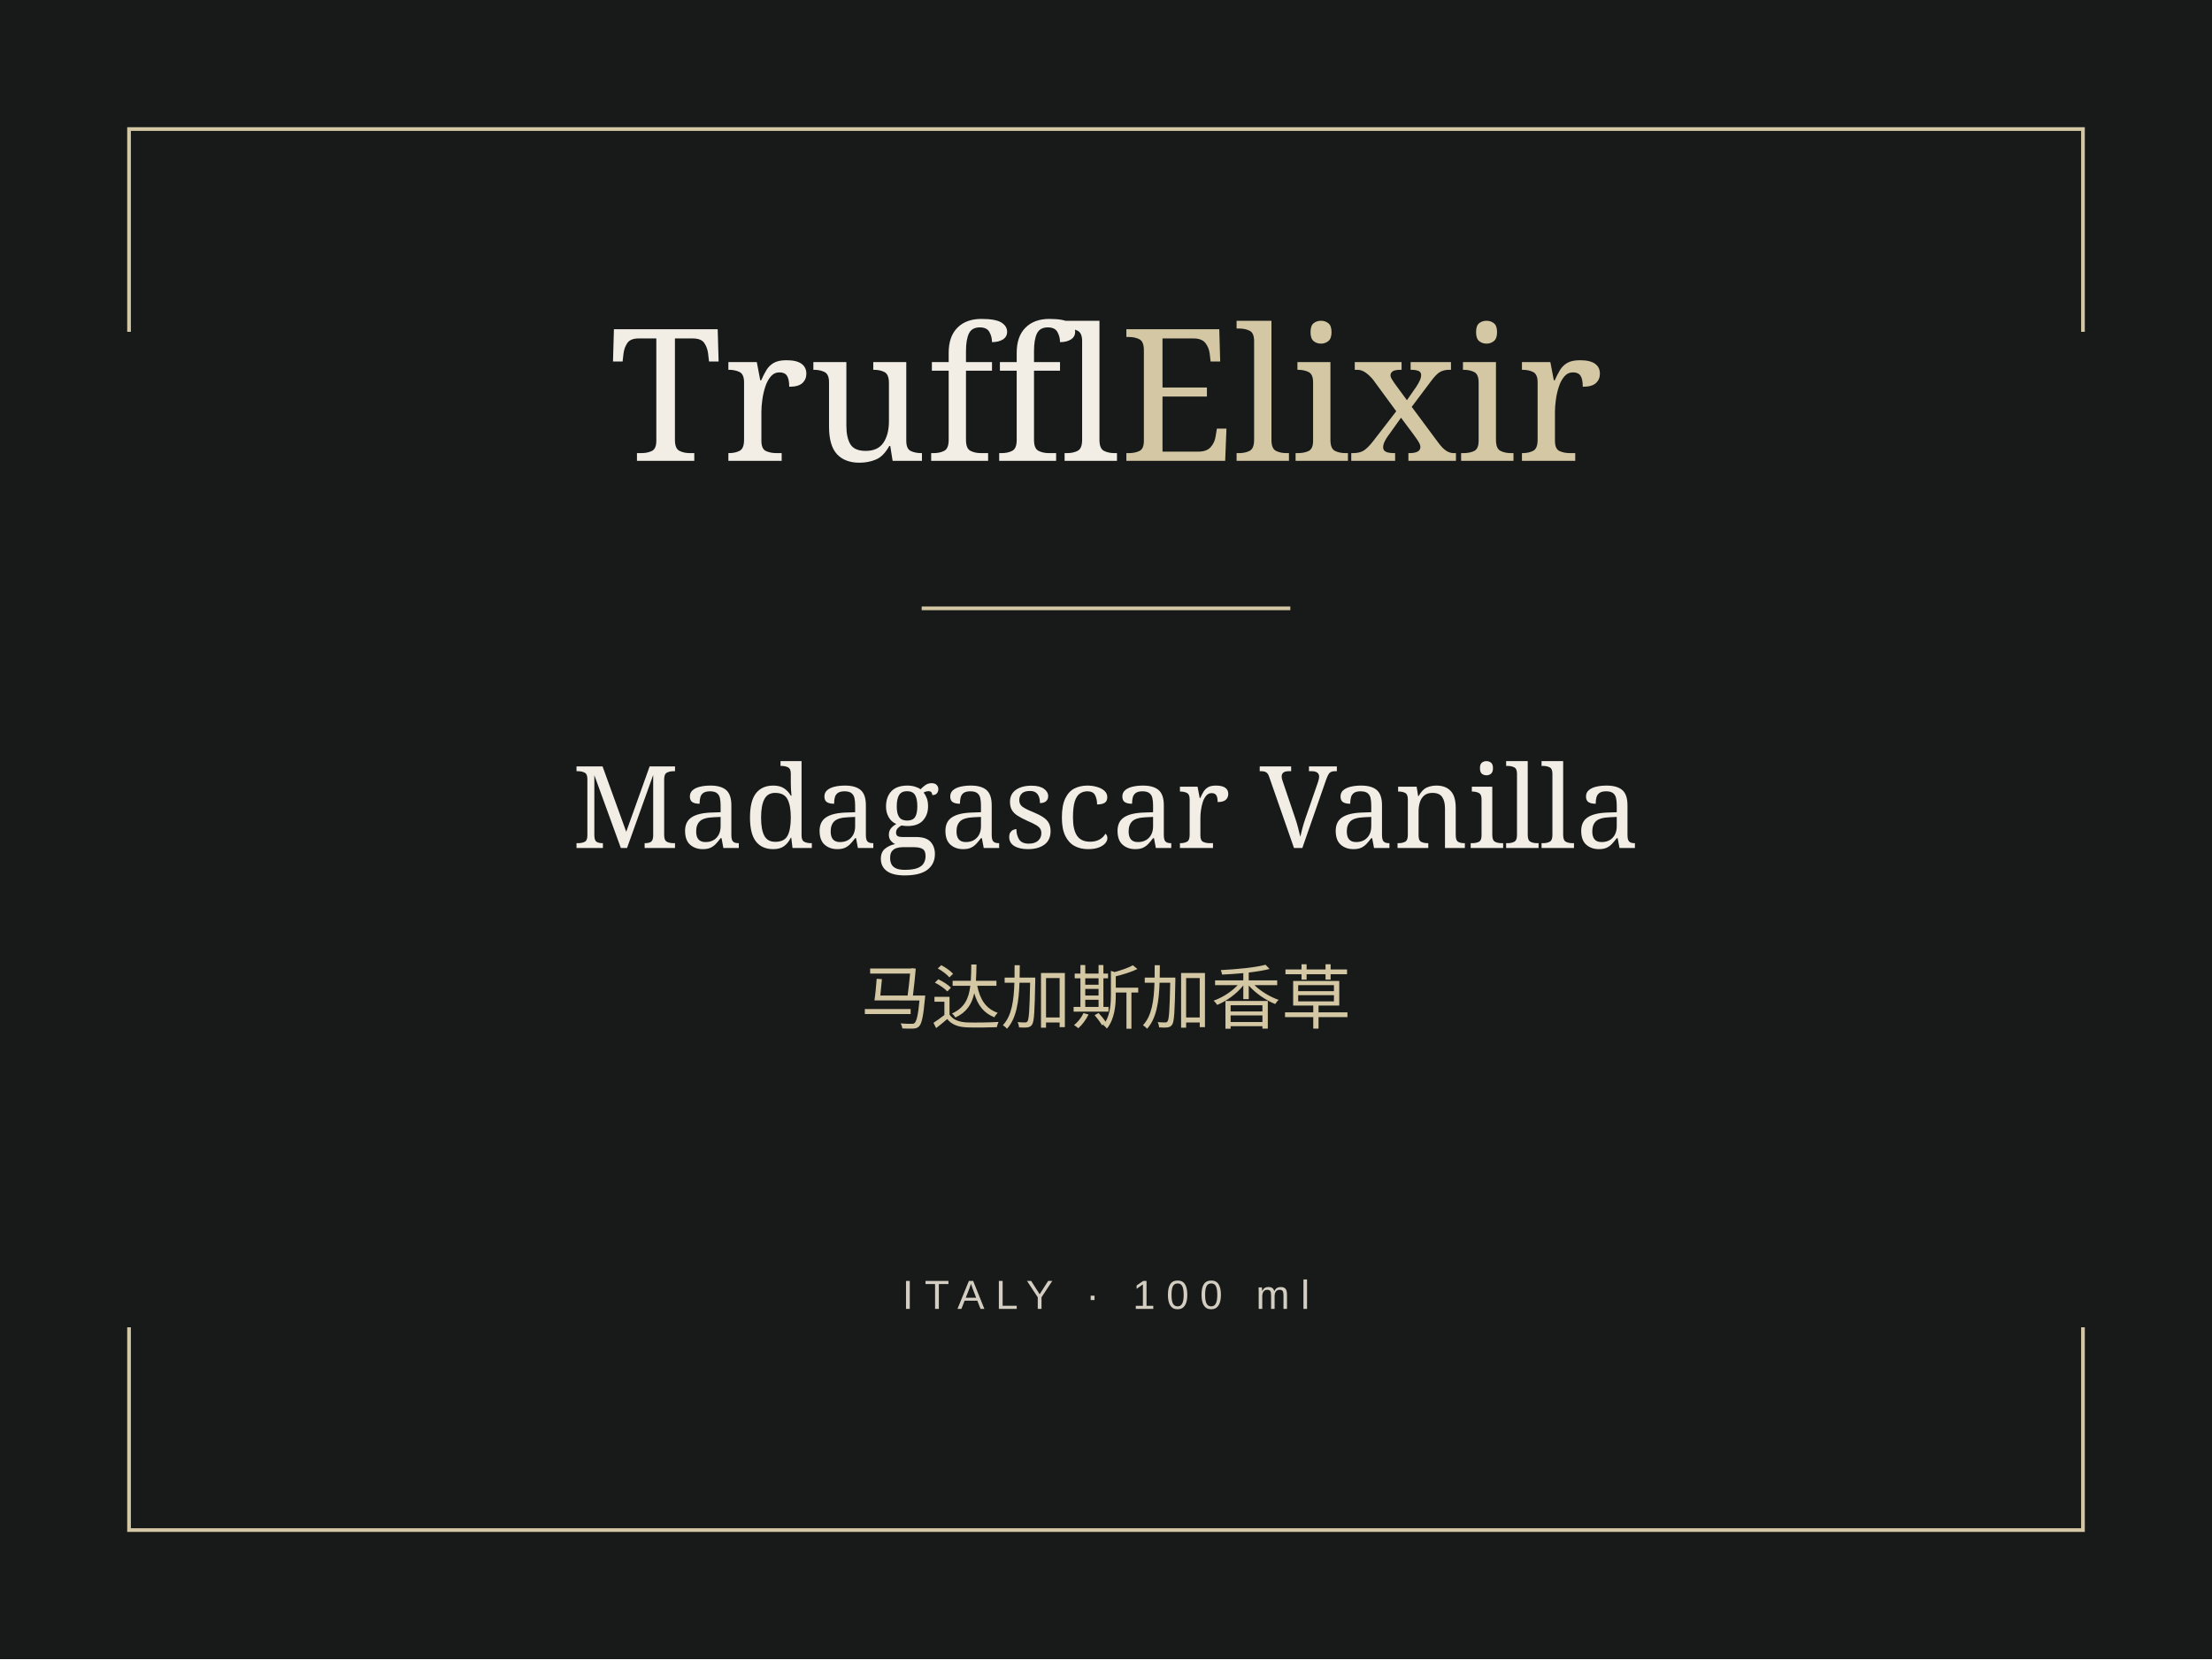
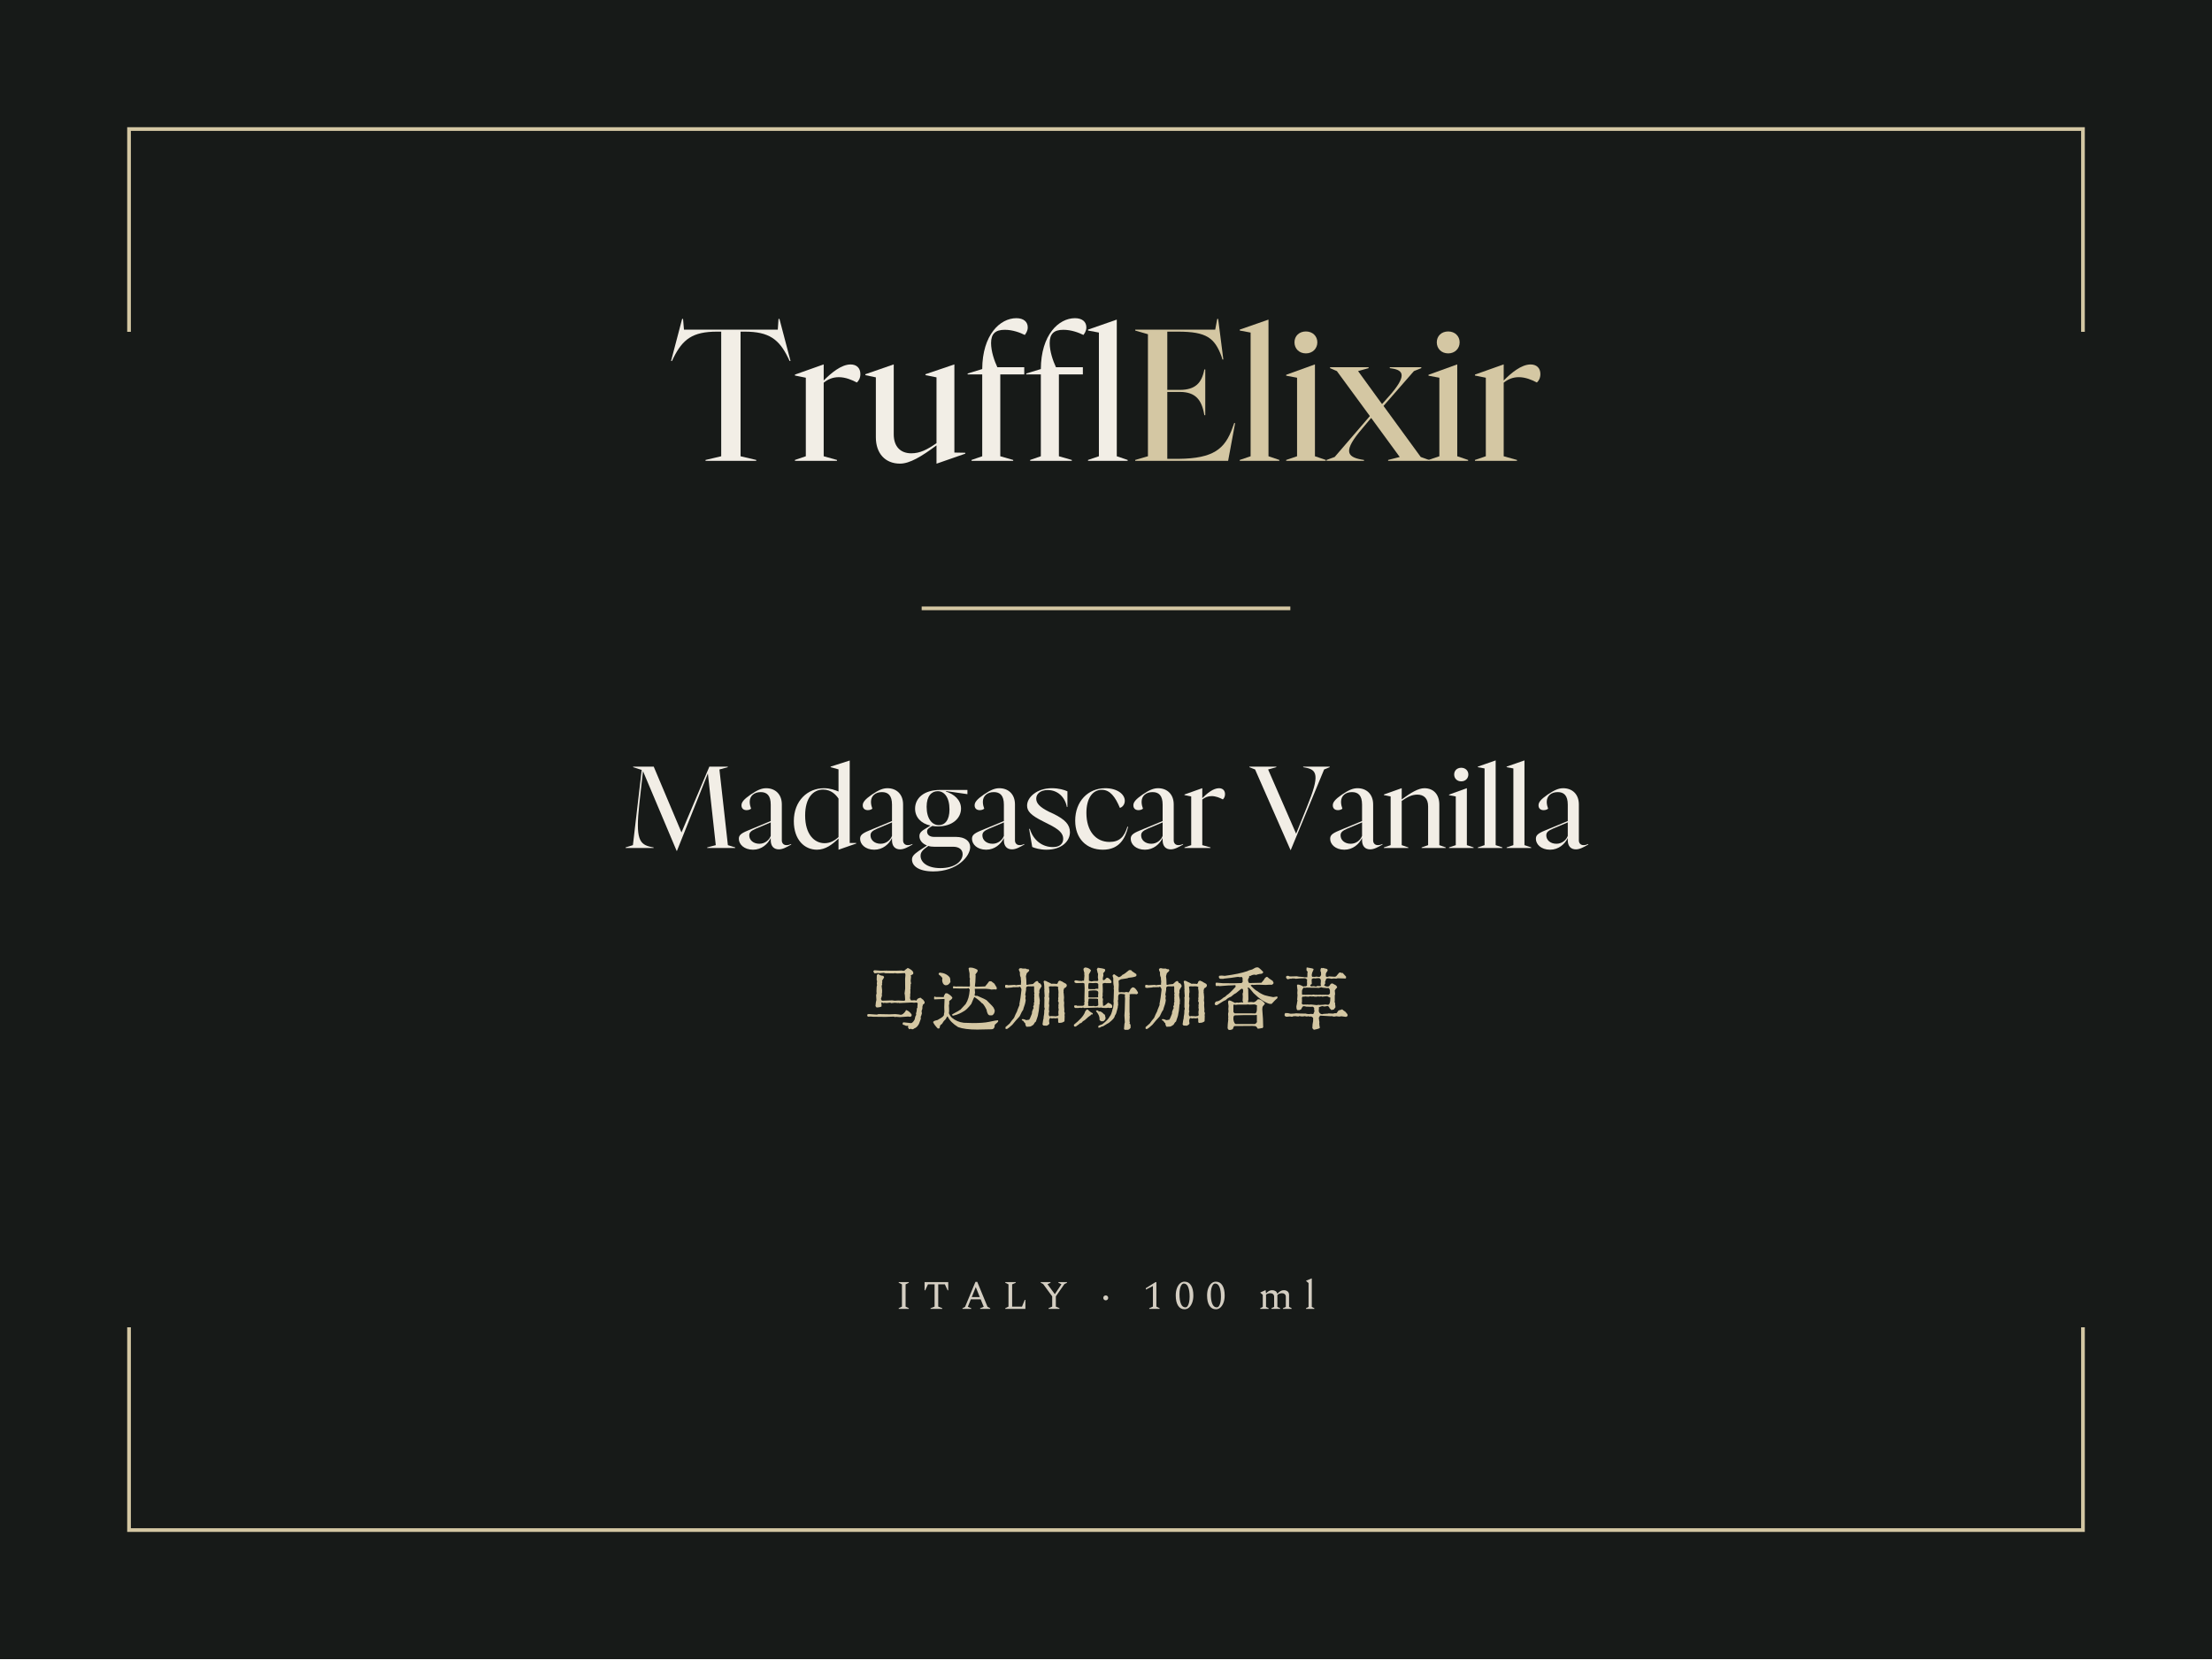
<svg xmlns="http://www.w3.org/2000/svg" width="1200" height="900" viewBox="0 0 1200 900" role="img" aria-label="TrufflElixir Madagascar Vanilla, 100 ml">
  <rect width="1200" height="900" fill="#171a18" />
  <path d="M70 180V70h1060v110M70 720v110h1060V720" fill="none" stroke="#d4c7a3" stroke-width="2" />
-   <text x="600" y="250" text-anchor="middle" fill="#f2eee6" font-family="Georgia,serif" font-size="100">Truffl<tspan fill="#d4c7a3">Elixir</tspan>
-   </text>
+   <g aria-label="TrufflElixir" data-typeface="Nyght Serif">
+     <path fill="#f2eee6" transform="translate(363.150 250) scale(0.1 -0.1)" d="M196 0H471V5L386 25V701H409C541 701 595 659 644 559L652 542H657L597 770H592L588 712H79L74 770H69L9 542H14L22 559C72 659 125 701 258 701H281V25L196 5Z" />
+     <path fill="#f2eee6" transform="translate(429.750 250) scale(0.1 -0.1)" d="M15 0H243V5L171 25V424C194 443 221 454 253 454C289 454 325 439 351 425C361 434 370 449 370 471C370 504 349 523 317 523C266 523 211 476 171 436V523H170L15 468V463L74 451V25L15 5Z" />
+     <path fill="#f2eee6" transform="translate(467.950 250) scale(0.1 -0.1)" d="M203 -15C256 -15 320 24 401 84V-15H402L557 39V44L498 45V523H497L341 470V465L401 453V96C349 60 311 41 264 41C208 41 169 75 169 144V523H168L15 470V465L72 453V128C72 40 123 -15 203 -15Z" />
+     <path fill="#f2eee6" transform="translate(525.150 250) scale(0.1 -0.1)" d="M19 0H245V5L175 25V469H305V508H159C143 542 125 594 125 639C125 689 148 711 199 711C242 711 282 696 308 683C313 690 324 704 324 724C324 754 302 774 262 774C174 774 78 684 77 498L-2 474V469H77V25L19 5Z" />
+     <path fill="#f2eee6" transform="translate(556.950 250) scale(0.1 -0.1)" d="M19 0H245V5L175 25V469H305V508H159C143 542 125 594 125 639C125 689 148 711 199 711C242 711 282 696 308 683C313 690 324 704 324 724C324 754 302 774 262 774C174 774 78 684 77 498L-2 474V469H77V25L19 5Z" />
+     <path fill="#f2eee6" transform="translate(588.750 250) scale(0.1 -0.1)" d="M15 0H230V5L171 25V766H170L15 712V707L74 696V25L15 5Z" />
+     <path fill="#d4c7a3" transform="translate(613.950 250) scale(0.1 -0.1)" d="M19 0H523L561 205H556L547 180C506 65 444 13 255 11H193V374H263C345 373 380 333 394 248H399V496H394C380 422 345 386 263 385H193V701H252C407 701 450 666 487 567L492 550H497L469 770H464L453 712H19V707L88 687V25L19 5Z" />
+     <path fill="#d4c7a3" transform="translate(671.050 250) scale(0.1 -0.1)" d="M15 0H230V5L171 25V766H170L15 712V707L74 696V25L15 5Z" />
+     <path fill="#d4c7a3" transform="translate(696.250 250) scale(0.1 -0.1)" d="M15 0H230V5L171 25V523H170L15 467V462L74 451V25L15 5ZM60 643C60 609 85 583 122 583C158 583 184 609 184 643C184 677 158 702 122 702C85 702 60 677 60 643Z" />
+     <path fill="#d4c7a3" transform="translate(721.450 250) scale(0.1 -0.1)" d="M316 0H538V5L493 21L291 298L456 487L496 503V508H325V503L338 501C401 491 417 460 323 353L283 308L153 487L210 503V508H1V503L38 487L217 243L26 21L-18 5V0H185V5L172 7C90 22 72 55 177 177L224 233L379 21L316 5Z" />
+     <path fill="#d4c7a3" transform="translate(773.450 250) scale(0.1 -0.1)" d="M15 0H230V5L171 25V523H170L15 467V462L74 451V25L15 5ZM60 643C60 609 85 583 122 583C158 583 184 609 184 643C184 677 158 702 122 702C85 702 60 677 60 643Z" />
+     <path fill="#d4c7a3" transform="translate(798.650 250) scale(0.1 -0.1)" d="M15 0H243V5L171 25V424C194 443 221 454 253 454C289 454 325 439 351 425C361 434 370 449 370 471C370 504 349 523 317 523C266 523 211 476 171 436V523H170L15 468V463L74 451V25L15 5Z" />
+   </g>
  <path d="M500 330h200" stroke="#d4c7a3" stroke-width="2" />
-   <text x="600" y="460" text-anchor="middle" fill="#f2eee6" font-family="Georgia,serif" font-size="62">Madagascar Vanilla</text>
-   <text x="600" y="555" text-anchor="middle" fill="#d4c7a3" font-family="serif" font-size="38">马达加斯加香草</text>
-   <text x="600" y="710" text-anchor="middle" fill="#d4cec2" font-family="Arial,sans-serif" letter-spacing="6" font-size="22">ITALY · 100 ml</text>
+   <g aria-label="Madagascar Vanilla" data-typeface="Nyght Serif">
+     <path fill="#f2eee6" transform="translate(338.577 460) scale(0.062 -0.062)" d="M460 -26H462L733 652L802 25L727 5V0H972V5L908 25L834 687L907 707V712H746L502 136L259 712H79V707L154 683L77 25L13 5V0H258V5L241 8C134 30 99 74 133 385L165 673Z" />
+     <path fill="#f2eee6" transform="translate(399.647 460) scale(0.062 -0.062)" d="M143 -15C218 -15 272 34 298 87V68C298 16 325 -12 369 -12C404 -12 438 8 477 30V35C463 29 452 25 435 25C412 25 395 41 395 66V381C395 473 335 523 258 523C218 523 181 507 123 468C61 425 42 400 42 373C42 346 60 331 87 331C107 331 120 339 126 344C120 360 114 381 114 404C114 456 153 489 210 489C264 489 298 460 298 379V236L96 152C33 126 19 109 19 80C19 33 64 -15 143 -15ZM110 110C110 135 123 150 170 170L298 224V106C285 70 247 37 199 37C145 37 110 70 110 110Z" />
+     <path fill="#f2eee6" transform="translate(429.035 460) scale(0.062 -0.062)" d="M228 -15C304 -15 363 31 417 83V-15H418L572 39V44H515V765H514L348 712V707L417 688V494C391 505 346 523 290 523C147 523 26 414 26 235C26 71 120 -15 228 -15ZM125 284C125 439 195 511 282 511C354 511 396 464 417 432V96C385 65 344 42 295 42C205 42 125 120 125 284Z" />
+     <path fill="#f2eee6" transform="translate(465.429 460) scale(0.062 -0.062)" d="M143 -15C218 -15 272 34 298 87V68C298 16 325 -12 369 -12C404 -12 438 8 477 30V35C463 29 452 25 435 25C412 25 395 41 395 66V381C395 473 335 523 258 523C218 523 181 507 123 468C61 425 42 400 42 373C42 346 60 331 87 331C107 331 120 339 126 344C120 360 114 381 114 404C114 456 153 489 210 489C264 489 298 460 298 379V236L96 152C33 126 19 109 19 80C19 33 64 -15 143 -15ZM110 110C110 135 123 150 170 170L298 224V106C285 70 247 37 199 37C145 37 110 70 110 110Z" />
+     <path fill="#f2eee6" transform="translate(494.817 460) scale(0.062 -0.062)" d="M186 -205C394 -205 508 -73 508 8C508 61 462 97 383 97H193C151 97 131 118 131 144C131 163 141 173 177 193C192 190 208 189 225 189C354 189 428 261 428 345C428 423 364 472 296 494L297 498L484 471V508H246C102 508 26 435 26 344C26 270 77 214 161 196L128 176C79 148 64 132 64 103C64 69 88 38 130 22L55 -28C14 -57 -1 -75 -1 -101C-1 -154 53 -205 186 -205ZM74 -69C74 -37 91 -17 142 18C157 13 174 11 193 11H359C412 11 442 -15 442 -54C442 -115 376 -176 248 -176C130 -176 74 -123 74 -69ZM127 361C127 456 171 497 224 497C281 497 327 444 327 337C327 242 286 200 234 200C176 200 127 254 127 361Z" />
+     <path fill="#f2eee6" transform="translate(526.127 460) scale(0.062 -0.062)" d="M143 -15C218 -15 272 34 298 87V68C298 16 325 -12 369 -12C404 -12 438 8 477 30V35C463 29 452 25 435 25C412 25 395 41 395 66V381C395 473 335 523 258 523C218 523 181 507 123 468C61 425 42 400 42 373C42 346 60 331 87 331C107 331 120 339 126 344C120 360 114 381 114 404C114 456 153 489 210 489C264 489 298 460 298 379V236L96 152C33 126 19 109 19 80C19 33 64 -15 143 -15ZM110 110C110 135 123 150 170 170L298 224V106C285 70 247 37 199 37C145 37 110 70 110 110Z" />
+     <path fill="#f2eee6" transform="translate(555.515 460) scale(0.062 -0.062)" d="M196 -15C333 -15 402 62 402 138C402 204 360 249 258 299L221 316C136 358 107 392 107 432C107 474 144 507 208 507C294 507 359 446 375 359H380V496C351 509 304 523 243 523C113 523 27 444 27 371C27 323 58 287 167 233L210 211C313 161 343 125 343 80C343 39 314 8 254 8C155 8 80 72 51 167H45L72 9C93 -1 142 -15 196 -15Z" />
+     <path fill="#f2eee6" transform="translate(582.051 460) scale(0.062 -0.062)" d="M262 -15C408 -15 459 87 483 185L477 187C450 98 408 53 320 53C200 53 118 148 118 307C118 429 168 509 253 509C325 509 371 447 411 351C429 355 454 377 454 413C454 471 387 523 283 523C133 523 20 409 20 239C20 83 118 -15 262 -15Z" />
+     <path fill="#f2eee6" transform="translate(612.245 460) scale(0.062 -0.062)" d="M143 -15C218 -15 272 34 298 87V68C298 16 325 -12 369 -12C404 -12 438 8 477 30V35C463 29 452 25 435 25C412 25 395 41 395 66V381C395 473 335 523 258 523C218 523 181 507 123 468C61 425 42 400 42 373C42 346 60 331 87 331C107 331 120 339 126 344C120 360 114 381 114 404C114 456 153 489 210 489C264 489 298 460 298 379V236L96 152C33 126 19 109 19 80C19 33 64 -15 143 -15ZM110 110C110 135 123 150 170 170L298 224V106C285 70 247 37 199 37C145 37 110 70 110 110Z" />
+     <path fill="#f2eee6" transform="translate(641.633 460) scale(0.062 -0.062)" d="M15 0H243V5L171 25V424C194 443 221 454 253 454C289 454 325 439 351 425C361 434 370 449 370 471C370 504 349 523 317 523C266 523 211 476 171 436V523H170L15 468V463L74 451V25L15 5Z" />
+     <path fill="#f2eee6" transform="translate(678.709 460) scale(0.062 -0.062)" d="M345 -18H347L639 687L688 707V712H456V707L472 704C578 685 603 639 490 363L394 125L149 687L221 707V712H-15V707L35 687Z" />
+     <path fill="#f2eee6" transform="translate(720.435 460) scale(0.062 -0.062)" d="M143 -15C218 -15 272 34 298 87V68C298 16 325 -12 369 -12C404 -12 438 8 477 30V35C463 29 452 25 435 25C412 25 395 41 395 66V381C395 473 335 523 258 523C218 523 181 507 123 468C61 425 42 400 42 373C42 346 60 331 87 331C107 331 120 339 126 344C120 360 114 381 114 404C114 456 153 489 210 489C264 489 298 460 298 379V236L96 152C33 126 19 109 19 80C19 33 64 -15 143 -15ZM110 110C110 135 123 150 170 170L298 224V106C285 70 247 37 199 37C145 37 110 70 110 110Z" />
+     <path fill="#f2eee6" transform="translate(749.823 460) scale(0.062 -0.062)" d="M15 0H229V5L171 25V412C223 448 261 467 308 467C364 467 402 434 402 364V25L345 5V0H556V5L500 25V380C500 469 449 523 369 523C316 523 251 484 171 425V523H170L15 468V463L74 451V25L15 5Z" />
+     <path fill="#f2eee6" transform="translate(785.163 460) scale(0.062 -0.062)" d="M15 0H230V5L171 25V523H170L15 467V462L74 451V25L15 5ZM60 643C60 609 85 583 122 583C158 583 184 609 184 643C184 677 158 702 122 702C85 702 60 677 60 643Z" />
+     <path fill="#f2eee6" transform="translate(800.787 460) scale(0.062 -0.062)" d="M15 0H230V5L171 25V766H170L15 712V707L74 696V25L15 5Z" />
+     <path fill="#f2eee6" transform="translate(816.411 460) scale(0.062 -0.062)" d="M15 0H230V5L171 25V766H170L15 712V707L74 696V25L15 5Z" />
+     <path fill="#f2eee6" transform="translate(832.035 460) scale(0.062 -0.062)" d="M143 -15C218 -15 272 34 298 87V68C298 16 325 -12 369 -12C404 -12 438 8 477 30V35C463 29 452 25 435 25C412 25 395 41 395 66V381C395 473 335 523 258 523C218 523 181 507 123 468C61 425 42 400 42 373C42 346 60 331 87 331C107 331 120 339 126 344C120 360 114 381 114 404C114 456 153 489 210 489C264 489 298 460 298 379V236L96 152C33 126 19 109 19 80C19 33 64 -15 143 -15ZM110 110C110 135 123 150 170 170L298 224V106C285 70 247 37 199 37C145 37 110 70 110 110Z" />
+   </g>
+   <g aria-label="马达加斯加香草" data-typeface="京華老宋体">
+     <path fill="#d4c7a3" transform="translate(467.000 555) scale(0.038 -0.038)" d="M736 -88Q727 -88 715 -81L688 -87Q688 -81 673 -62L677 -38L645 -39Q639 -33 600 -21L597 -15L598 2Q598 6 608 11L624 10Q708 0 716 0Q739 0 768 51Q776 101 790 116Q790 129 787 134Q800 173 800 210Q807 223 810 223L807 229L809 258L812 279Q812 287 797 294L758 291Q744 291 732 294H719Q680 294 547 286L540 291L534 287L485 291L433 285Q423 292 417 292Q409 292 369 287L336 290L323 286Q315 292 297 294L291 291Q296 279 296 242Q295 227 226 223Q223 223 209 243Q214 308 222 331L218 399L225 424Q223 441 223 453L225 508Q226 531 232 544Q228 554 228 567Q228 575 232 599Q226 610 226 622L228 683Q228 688 248 703Q278 676 319 675Q319 673 331 660V650L303 605L306 597V584L302 566Q305 559 305 555Q304 549 297 530Q297 523 304 468L303 433L299 414Q302 408 302 397Q301 384 287 346Q287 340 302 320L448 325Q455 325 484 320Q512 323 533 323Q601 319 613 319Q633 323 633 328Q630 412 624 422Q633 479 633 493L632 633Q637 677 637 688Q635 714 626 714Q558 709 528 709Q507 709 489 713Q473 710 461 710L344 712L331 718Q282 712 262 712L246 716Q210 710 198 710Q179 725 179 746L196 755L286 748L380 750L387 746Q390 746 390 749L500 748Q533 748 581 751Q591 747 620 747Q625 756 670 788Q749 752 749 717L747 700L711 680L717 664Q715 650 711 603Q717 571 717 567Q717 561 709 548L712 535L708 509Q708 505 711 499L707 480L708 434Q705 417 704 405L706 389Q702 372 702 356Q702 345 717 324Q750 327 766 327Q780 327 792 320Q810 362 858 362Q858 355 893 331Q893 324 910 306V283Q910 281 883 260L886 253L880 244L878 205L867 172L872 140Q862 100 854 89L857 73L855 57L830 -11Q802 -63 764 -75Q749 -88 736 -88ZM559 86Q548 86 504 90L485 87L472 93Q384 89 352 89L177 91L138 94Q125 92 110 92H99Q90 107 90 121L110 130Q189 123 229 122L252 129L414 126Q452 126 492 129Q544 125 570 119Q600 119 637 169Q640 185 647 185H653Q698 166 725 123V103L708 90Q680 94 673 94Z" />
+     <path fill="#d4c7a3" transform="translate(505.000 555) scale(0.038 -0.038)" d="M316 106Q299 113 299 120Q299 124 397 176Q397 181 420 190Q439 208 496 272Q522 313 535 359L536 361Q549 408 555 477Q541 499 538 499H529Q522 494 521 494H419Q376 494 336 496Q331 494 321 494L316 502V519L321 527L361 522Q376 524 383 524L549 522Q549 524 558 530Q558 560 555 609L558 637Q552 646 552 654V710Q538 771 538 780L546 791Q557 793 567 793Q596 793 631.5 778.5Q667 764 667 755V741Q667 734 636 696Q636 684 639 679Q636 564 628 527L642 519L774 524Q791 542 833 598H861L906 564L940 508V488L934 480L906 482Q897 482 863 479Q848 486 787 490H627Q628 483 628 463Q628 447 631 432Q625 421 625 395Q629 395 636 390H662Q785 337 794 328Q900 226 900 210L912 182Q912 132 875 111H844Q807 111 794 193Q750 281 726 286Q696 323 625 370H619Q616 370 577 274Q509 186 462 165Q446 154 408.0 136.0Q370 118 316 106ZM220 541H203Q167 554 161 609Q164 628 164 645Q147 669 111 696V707Q111 711 125 721H130Q222 712 268 654Q279 635 279 586Q251 541 220 541ZM661 -92Q482 -92 389 -57Q280 10 240 94H232Q212 55 203 47Q181 30 158 -12Q128 -28 128 -54Q128 -70 116 -77H99Q49 -26 32 13Q32 32 94 44Q157 79 170 92Q170 95 187 114V134Q193 148 193 171L192 190Q191 206 191 228Q191 273 195 342Q192 342 192 345Q90 339 49 339L46 345V370Q46 374 57 381L69 373L184 372L187 390Q204 425 212 426H232Q287 398 307 364Q307 345 265 319L262 314V280Q262 260 257 260Q260 222 260 204V170L257 142Q272 105 299 78Q373 16 470 5Q538 1 599 1Q752 1 829 18Q938 41 957 41L962 30Q962 16 912 -24Q912 -88 864 -88Z" />
+     <path fill="#d4c7a3" transform="translate(543.000 555) scale(0.038 -0.038)" d="M271 784H290Q293 784 310 779H354Q370 769 379 769L391 771Q391 770 403 759V749Q403 743 369 713L357 671Q364 627 364 558V553Q364 546 374 546Q391 553 457 558Q498 600 513 600H523Q528 600 540 573Q565 573 580 534V524Q554 489 548 463V450L550 436Q545 427 545 416V389Q545 378 555 325Q553 321 553 316Q553 313 555 313L553 301V271L548 264V252Q542 167 531 127Q531 109 499 21Q483 14 464 -23Q428 -50 410 -50Q384 -52 364 -52Q347 -29 347 -1Q336 2 317 34Q303 34 298 46V51Q298 57 315 58Q345 52 359 43Q380 43 391 48Q396 46 398 46Q410 46 442 134Q442 172 455 188Q455 202 467 215L460 237Q472 259 472 266V271Q472 277 469 281Q477 304 477 308L474 330L477 342L474 355L477 384Q474 401 474 411Q479 427 479 428Q474 437 474 448V509L472 526Q442 524 428 524Q419 526 418 526L413 524L391 526Q366 526 359 504V475Q359 464 347 406Q347 400 354 389Q349 356 349 355Q354 332 354 328Q347 273 322 210Q322 191 298 161Q267 92 259 88Q214 41 163 -23Q106 -75 87 -84H72Q69 -84 65 -77V-57L124 -6Q150 32 187 75Q206 123 229 166Q229 173 266 262Q263 266 263 269Q281 354 293 475Q293 499 273 519H271Q263 519 249 512Q246 512 241 514Q207 512 183 512V514Q162 507 97 504Q97 502 92 502Q60 504 60 512V539Q62 546 75 546H82Q93 546 102 541Q162 546 195 546Q211 541 217 541Q228 546 281 548Q281 546 283 546Q285 553 288 553L285 558L288 592Q288 605 283 639H285L283 644Q283 646 285 646Q271 675 271 695V727Q256 748 256 771ZM624 607Q652 600 668 588Q673 588 722 561Q728 561 741 563Q768 561 788 561V558Q812 558 817 592Q832 607 842 607Q866 595 869 595Q869 597 871 597Q871 592 930 561Q930 557 940 548V536Q940 515 903 497Q896 485 893 458L896 453Q896 450 893 445Q893 440 898 409H896L898 404Q898 388 901 367Q898 338 898 323Q898 318 903 293Q901 260 901 252Q906 211 906 188L903 171Q909 144 913 144L908 115L910 100Q908 63 908 39V31Q908 20 871 7Q837 2 827 2Q817 13 817 14V51Q817 70 808 73L785 68Q764 70 749 70Q742 70 724 66Q724 70 707 73Q692 73 687 31Q687 28 692 -6Q684 -25 653 -37Q628 -35 614 -35H609Q606 -35 594 -20V-15Q602 49 607 63Q609 63 609 66V85Q619 132 619 171L616 176Q624 188 624 208V217Q624 222 619 222Q621 297 621 333Q621 346 619 367Q624 377 624 384Q619 456 619 467Q619 473 621 477Q619 491 619 499V524Q619 550 609 597Q621 607 624 607ZM685 521Q690 490 692 443Q687 432 687 404V387Q687 381 685 377Q690 357 692 357Q692 354 685 276Q685 269 690 257Q685 216 685 188Q690 172 690 168Q683 153 683 129V122Q683 110 695 97Q714 97 714 102L727 100H739Q756 100 793 97Q794 102 798 102L810 100Q810 103 825 115Q820 126 820 146V159Q820 161 822 161L820 166Q820 177 825 186L820 225L822 242L820 254Q825 275 825 291Q825 296 815 313Q815 324 820 335L817 347Q820 387 822 389L820 394Q822 433 822 441Q822 461 815 499Q817 509 820 509Q820 521 783 526Q781 526 781 524L768 526L739 524Q718 526 707 526Q691 521 685 521Z" />
+     <path fill="#d4c7a3" transform="translate(581.000 555) scale(0.038 -0.038)" d="M198 794H201Q253 794 286 754Q286 746 256 696V607Q256 602 292 595Q296 595 326 601H378Q383 601 390 613L384 653Q387 677 387 705Q382 705 369 769Q369 772 384 791Q463 780 482 772Q488 762 488 754V748Q476 726 460 714V711Q460 697 463 681Q454 648 454 632V623Q454 618 463 613H466Q480 613 509 647H524Q548 639 576 601L579 586V583Q579 578 567 571H500Q493 571 488 574Q460 571 451 562Q454 516 454 494V449Q454 432 451 406Q454 400 454 397Q448 375 448 360Q455 360 457 336Q457 328 454 311Q457 288 457 259V253Q458 247 463 247H473Q499 261 528 290H534Q589 270 589 244V226Q589 216 555 216Q538 216 534 220Q517 216 506 216H497Q442 216 427 223L411 220Q390 220 387 223Q325 220 186 216L173 223Q154 216 149 216Q142 216 137 220Q116 216 103 216H60Q45 224 45 241V244Q45 248 54 253H79L88 247H164Q192 251 192 274Q192 281 189 287Q191 308 195 308L192 323V357Q192 430 195 497Q192 524 192 565Q180 574 170 574Q144 574 79 571Q48 574 48 595V598Q48 603 60 610H79Q112 601 161 601Q162 607 167 607H170L186 604V607L192 678L189 705L192 711L179 760V775Q179 780 198 794ZM830 757H857Q872 738 894 726L934 699V678Q934 658 821 647Q817 639 714 626Q680 609 680 604V601Q680 569 683 549Q680 517 680 479V473L683 452H680L686 439Q713 442 720 442Q727 442 766 439Q772 439 787 445L824 439Q836 450 851 488L876 510H891Q918 507 955 442L958 427Q940 414 940 412L909 415H860Q847 415 836 409Q839 393 839 391Q836 359 836 354Q836 351 839 351L836 336V158Q836 146 839 125Q836 120 836 113L839 94Q836 66 836 39V27L842 6Q836 5 836 0V-3Q851 -19 851 -31V-68Q829 -95 812 -95H769Q764 -95 757 -83Q763 9 769 9L763 110Q768 138 772 357Q769 368 769 387L772 409Q766 414 714 418Q677 418 677 391Q674 391 674 387V339Q674 323 668 323L671 317V314Q671 311 668 311Q674 301 674 296Q674 293 671 287L674 268V265L668 232V223L647 146Q647 138 625 103Q625 69 540 3Q536 3 457 -46Q439 -46 411 -64H390V-46Q390 -34 448 -16Q530 47 552 94Q577 119 595 204Q602 204 610 284Q610 296 607 308Q610 335 613 473Q613 476 610 497Q613 510 613 519Q604 558 604 592V641L595 671V681Q595 685 610 696H622Q633 684 668 665Q668 663 677 656Q706 656 735 690Q760 697 830 757ZM247 496V490Q259 488 268 485H344L353 491H390V558Q380 574 353 574Q337 574 311 571Q287 574 262 574Q247 574 247 525Q247 501 247 496ZM274 464H265Q255 455 250 455V391L247 375Q251 375 256 366Q284 366 289 366H308L375 367Q386 368 388 370Q388 386 387 397L390 427V436Q390 467 341 467H311ZM369 349Q311 351 264 350Q250 354 250 329Q250 307 244 299Q247 277 247 274Q244 258 244 250Q254 244 262 244H311Q318 244 323 247Q339 241 347 241Q390 244 390 259Q390 267 386 344Q374 349 369 349ZM228 195H237Q278 155 308 143L311 137V131Q311 127 302 122Q296 125 289 125Q289 114 247 88Q196 37 170 27Q150 -3 128 -3Q128 -8 73 -46Q73 -49 69 -49H51Q42 -46 42 -31V-22Q168 77 198 152Q200 171 228 195ZM372 183Q391 179 399 165Q405 168 408 168Q435 168 476 122H485V113Q494 79 494 73Q494 49 463 27H430Q408 42 408 45V61Q408 113 357 171V174Z" />
+     <path fill="#d4c7a3" transform="translate(619.000 555) scale(0.038 -0.038)" d="M271 784H290Q293 784 310 779H354Q370 769 379 769L391 771Q391 770 403 759V749Q403 743 369 713L357 671Q364 627 364 558V553Q364 546 374 546Q391 553 457 558Q498 600 513 600H523Q528 600 540 573Q565 573 580 534V524Q554 489 548 463V450L550 436Q545 427 545 416V389Q545 378 555 325Q553 321 553 316Q553 313 555 313L553 301V271L548 264V252Q542 167 531 127Q531 109 499 21Q483 14 464 -23Q428 -50 410 -50Q384 -52 364 -52Q347 -29 347 -1Q336 2 317 34Q303 34 298 46V51Q298 57 315 58Q345 52 359 43Q380 43 391 48Q396 46 398 46Q410 46 442 134Q442 172 455 188Q455 202 467 215L460 237Q472 259 472 266V271Q472 277 469 281Q477 304 477 308L474 330L477 342L474 355L477 384Q474 401 474 411Q479 427 479 428Q474 437 474 448V509L472 526Q442 524 428 524Q419 526 418 526L413 524L391 526Q366 526 359 504V475Q359 464 347 406Q347 400 354 389Q349 356 349 355Q354 332 354 328Q347 273 322 210Q322 191 298 161Q267 92 259 88Q214 41 163 -23Q106 -75 87 -84H72Q69 -84 65 -77V-57L124 -6Q150 32 187 75Q206 123 229 166Q229 173 266 262Q263 266 263 269Q281 354 293 475Q293 499 273 519H271Q263 519 249 512Q246 512 241 514Q207 512 183 512V514Q162 507 97 504Q97 502 92 502Q60 504 60 512V539Q62 546 75 546H82Q93 546 102 541Q162 546 195 546Q211 541 217 541Q228 546 281 548Q281 546 283 546Q285 553 288 553L285 558L288 592Q288 605 283 639H285L283 644Q283 646 285 646Q271 675 271 695V727Q256 748 256 771ZM624 607Q652 600 668 588Q673 588 722 561Q728 561 741 563Q768 561 788 561V558Q812 558 817 592Q832 607 842 607Q866 595 869 595Q869 597 871 597Q871 592 930 561Q930 557 940 548V536Q940 515 903 497Q896 485 893 458L896 453Q896 450 893 445Q893 440 898 409H896L898 404Q898 388 901 367Q898 338 898 323Q898 318 903 293Q901 260 901 252Q906 211 906 188L903 171Q909 144 913 144L908 115L910 100Q908 63 908 39V31Q908 20 871 7Q837 2 827 2Q817 13 817 14V51Q817 70 808 73L785 68Q764 70 749 70Q742 70 724 66Q724 70 707 73Q692 73 687 31Q687 28 692 -6Q684 -25 653 -37Q628 -35 614 -35H609Q606 -35 594 -20V-15Q602 49 607 63Q609 63 609 66V85Q619 132 619 171L616 176Q624 188 624 208V217Q624 222 619 222Q621 297 621 333Q621 346 619 367Q624 377 624 384Q619 456 619 467Q619 473 621 477Q619 491 619 499V524Q619 550 609 597Q621 607 624 607ZM685 521Q690 490 692 443Q687 432 687 404V387Q687 381 685 377Q690 357 692 357Q692 354 685 276Q685 269 690 257Q685 216 685 188Q690 172 690 168Q683 153 683 129V122Q683 110 695 97Q714 97 714 102L727 100H739Q756 100 793 97Q794 102 798 102L810 100Q810 103 825 115Q820 126 820 146V159Q820 161 822 161L820 166Q820 177 825 186L820 225L822 242L820 254Q825 275 825 291Q825 296 815 313Q815 324 820 335L817 347Q820 387 822 389L820 394Q822 433 822 441Q822 461 815 499Q817 509 820 509Q820 521 783 526Q781 526 781 524L768 526L739 524Q718 526 707 526Q691 521 685 521Z" />
+     <path fill="#d4c7a3" transform="translate(657.000 555) scale(0.038 -0.038)" d="M607 428Q545 508 533 508H527Q527 505 523 498L530 485Q533 397 533 338Q533 329 527 308Q530 301 530 298L554 301H587Q594 301 600 298Q633 298 664 338L684 341Q720 335 767 283L768 274Q734 238 734 227Q731 209 731 197Q744 58 744 -60L727 -74Q724 -74 724 -70Q707 -77 667 -80Q646 -47 641 -47Q635 -43 631 -43Q607 -40 590 -40L339 -42H332Q326 -42 309 -87Q307 -87 279 -97H253Q249 -97 236 -74V-70Q236 -20 246 53Q246 61 243 67Q246 73 246 80L243 134Q249 157 249 174Q249 188 246 201Q249 218 249 234V247Q249 259 243 294Q243 324 259 324Q278 324 343 288Q355 294 370 294H373Q383 294 383 291L440 298Q445 294 457 294V298Q457 307 450 318Q450 324 453 378Q453 380 450 421Q457 433 457 448V468Q457 486 443 491H437Q430 491 356 428Q326 415 286 378Q234 358 209 328Q193 328 85 257H65Q60 257 52 271V277Q60 311 85 311Q116 311 182 368Q203 374 226 401Q257 416 350 518V538Q343 538 343 542Q282 537 253 538Q231 538 119 528L102 532Q84 528 75 528L65 542V568Q72 577 72 578Q100 577 168 570Q226 568 333 569Q422 572 433 572H440Q440 585 453 592L450 608V642Q441 658 437 659H433Q422 659 416 655L396 659H373Q288 645 182 635Q182 632 172 632H139Q121 632 112 649V669Q112 679 152 679Q154 679 196 675Q401 702 517 742Q532 753 587 766Q634 796 654 796H671Q700 779 744 732V729Q744 702 694 702Q651 694 651 689H634Q626 689 620 692Q582 689 560 672L544 675V655L527 622Q530 572 550 572L718 576Q761 623 761 629Q761 637 788 659H804Q817 643 881 602Q881 593 891 582V568Q891 564 871 548H824Q803 548 781 545L694 548H654Q635 548 600 545Q595 548 584 548Q573 542 567 542V535Q635 465 660 457Q704 421 765 398Q815 384 888 371Q894 371 945 381L948 364V358Q913 329 864 274H848Q844 274 844 277L838 274Q737 301 607 428ZM497 264H380Q368 264 350 261Q345 264 326 264Q319 263 319 257V160Q332 140 336 140H356Q624 139 634 139Q654 154 654 201V234L657 251Q635 267 620 267Q596 267 544 264Q540 264 533 267Q511 264 497 264ZM319 80V50Q330 -13 356 -13H625Q642 -7 657 17L654 23V110Q654 117 647 117Q635 114 634 114Q447 116 339 111Q323 105 323 97Z" />
+     <path fill="#d4c7a3" transform="translate(695.000 555) scale(0.038 -0.038)" d="M366 795Q449 783 464 773Q464 760 445 724Q438 702 438 696V671L450 659Q465 662 466 662Q467 662 481 659Q491 664 499 664H501Q535 660 538 660H547Q564 665 571 692Q569 711 569 724V729L562 738V754Q562 782 577 788H585Q582 788 582 782L594 788H596L653 774L664 762V749Q638 715 638 699V668L656 659L688 667Q744 664 764 662Q785 662 799 685Q828 723 838 723H845Q851 723 859 716H879L927 664V645Q923 637 920 637Q884 637 804 640Q795 635 785 635Q777 635 740 638Q740 633 741 633Q735 633 731 635L714 633Q711 637 674 640Q638 640 638 617Q638 609 631 603L633 599Q633 595 626 592L629 580V563L613 540Q634 522 666 522Q688 522 704 555Q715 567 732 567L785 538L799 517V508Q779 490 766 466L771 415Q766 398 766 387V315L763 297Q768 297 771 292V268Q775 246 775 243V224Q754 195 748 190L743 193H733L722 184Q722 185 692 212Q685 236 666 244H660Q646 239 606 237Q606 242 596 242H585Q574 242 538 226Q538 219 540 215Q538 195 538 182V168Q550 127 590 127Q590 133 674 136Q674 139 673 139Q708 136 738 136H744Q761 141 762 141H791L821 183Q815 183 815 175Q835 190 864 192Q865 197 864 197H872Q883 184 917 163Q917 162 947 127Q950 114 950 103L927 89Q881 94 860 98L831 93Q803 98 789 98Q768 93 759 93H757Q741 93 722 101Q716 98 715 98L555 107Q546 81 538 81Q545 13 547 13L545 3V-4Q545 -29 552 -60V-67Q552 -79 468 -95Q451 -82 446 -70Q446 -16 457 29V75Q445 89 426 96L422 94L419 95Q413 95 409 93Q392 94 392 99L375 95H354Q350 95 342 100Q318 95 306 95Q277 95 263 101Q254 95 250 95H245Q227 95 203 100L191 98Q187 100 175 100Q175 93 151 91Q140 95 121 95Q84 91 82 91Q63 91 50 105V131Q50 132 62 145L75 143H100Q105 139 138 134Q211 137 211 140Q274 136 354 136H353Q357 131 397 129Q421 132 424 132Q439 129 459 129L476 168Q476 174 471 198L473 212Q461 235 445 235Q437 235 428 233Q395 235 371 235H360Q338 242 318 242Q303 237 283 193Q272 193 263 186H231Q218 196 218 240Q224 262 231 313Q234 313 234 324L229 333Q234 388 234 398Q231 427 231 429Q234 451 234 473Q229 498 229 504H232Q227 514 227 531V541Q232 550 231 550H253Q281 543 318 522Q341 527 345 527V523Q369 531 371 538L369 550L371 571L369 587Q371 602 371 619V624L345 640H338Q269 640 207 633Q199 637 187 637H152L145 633Q146 633 133 635Q107 628 94 626Q85 627 71 647V664Q73 671 90 676Q109 676 122 667H152Q183 667 228 669Q235 663 322 658Q322 655 336 655H374Q376 711 376 725L380 732V735Q373 735 362 756V766Q363 795 366 795ZM490 638Q481 640 471 640Q444 640 436 624V610Q436 594 438 559Q417 547 417 545V536L426 524Q453 527 464 527H470Q486 522 489 522H500L521 531L535 529H561L569 533L564 557Q567 577 567 589V610Q567 630 545 642H541Q508 642 490 638ZM541 503Q512 505 496 505H429Q416 505 390 507Q386 505 380 505Q380 505 374 508Q360 505 352 505H331L322 509Q298 477 298 459V412Q298 406 314 404Q322 404 326 406L345 404Q361 404 392 406Q417 404 437 404Q454 408 461 408L491 404Q502 404 505 406L514 404Q554 406 573 406Q574 406 579 403L595 406H608Q611 406 615 404Q625 404 625 406Q643 404 655 404H669Q682 404 697 422V468Q687 502 671 502Q661 502 657 500Q585 504 575 512Q552 508 541 503ZM587 377Q585 377 575 382L552 379Q529 381 523 381Q507 377 499 377Q473 377 455 382L444 379Q444 379 415 382Q391 377 388 377Q360 381 343 381Q340 381 324 377Q313 379 306 379Q299 363 296 363L298 338V308Q298 296 293 278Q297 278 312 264Q330 264 345 266L357 264L369 266Q388 264 404 264L427 266L508 257Q515 257 534 262L545 259Q629 263 629 266L668 262Q702 262 702 353Q704 353 704 363Q697 363 659 384Q634 384 587 377Z" />
+   </g>
+   <g aria-label="ITALY · 100 ml" data-typeface="Spectral">
+     <path fill="#d4cec2" transform="translate(486.002 710) scale(0.022 -0.022)" d="M70 0V16L150 56V604L70 644V660H320V644L240 604V56L320 16V0Z" />
+     <path fill="#d4cec2" transform="translate(500.582 710) scale(0.022 -0.022)" d="M192 0V16L292 56V605H129L61 458H45V660H629V458H613L545 605H382V56L482 16V0Z" />
+     <path fill="#d4cec2" transform="translate(521.410 710) scale(0.022 -0.022)" d="M33 0V16L97 49L353 665H398L650 52L717 16V0H469V16L557 50L482 235H239L165 50L249 16V0ZM262 290H460L361 536Z" />
+     <path fill="#d4cec2" transform="translate(543.910 710) scale(0.022 -0.022)" d="M65 0V16L145 56V604L65 644V660H325V644L235 604V55H478L546 222H562V0Z" />
+     <path fill="#d4cec2" transform="translate(563.814 710) scale(0.022 -0.022)" d="M228 0V16L318 56V308L96 611L35 644V660H277V644L204 609V605L383 362L544 604V608L471 644V660H683V644L619 611L408 309V56L498 16V0Z" />
+     <path fill="#d4cec2" transform="translate(597.110 710) scale(0.022 -0.022)" d="M125 210Q100 210 82.0 228.0Q64 246 64 271Q64 296 82.0 314.0Q100 332 125 332Q150 332 168.0 314.0Q186 296 186 271Q186 246 168.0 228.0Q150 210 125 210Z" />
+     <path fill="#d4cec2" transform="translate(620.110 710) scale(0.022 -0.022)" d="M153 0V16L243 56V563L68 475V510L308 660H328V56L408 16V0Z" />
+     <path fill="#d4cec2" transform="translate(637.110 710) scale(0.022 -0.022)" d="M250 -10Q146 -10 89.5 81.0Q33 172 33 330Q33 428 60.5 504.5Q88 581 137.0 625.5Q186 670 250 670Q354 670 410.5 579.0Q467 488 467 330Q467 232 439.0 155.5Q411 79 362.5 34.5Q314 -10 250 -10ZM271 37Q304 37 327.0 71.0Q350 105 362.5 164.5Q375 224 375 299Q375 450 339.5 537.0Q304 624 233 624Q199 624 175.0 590.0Q151 556 138.0 497.0Q125 438 125 363Q125 212 161.5 124.5Q198 37 271 37Z" />
+     <path fill="#d4cec2" transform="translate(654.110 710) scale(0.022 -0.022)" d="M250 -10Q146 -10 89.5 81.0Q33 172 33 330Q33 428 60.5 504.5Q88 581 137.0 625.5Q186 670 250 670Q354 670 410.5 579.0Q467 488 467 330Q467 232 439.0 155.5Q411 79 362.5 34.5Q314 -10 250 -10ZM271 37Q304 37 327.0 71.0Q350 105 362.5 164.5Q375 224 375 299Q375 450 339.5 537.0Q304 624 233 624Q199 624 175.0 590.0Q151 556 138.0 497.0Q125 438 125 363Q125 212 161.5 124.5Q198 37 271 37Z" />
+     <path fill="#d4cec2" transform="translate(682.610 710) scale(0.022 -0.022)" d="M48 0V16L111 48V346L51 398V405L175 460H181L190 386H195Q232 424 266.5 442.0Q301 460 342 460Q390 460 424.0 438.5Q458 417 468 374H471Q513 418 549.5 439.0Q586 460 630 460Q686 460 722.5 430.5Q759 401 759 343V48L822 16V0H608V16L679 48V296Q679 340 652.5 363.0Q626 386 585 386Q551 386 521.0 375.0Q491 364 471 342V48L540 16V0H324V16L391 48V296Q391 340 364.5 363.0Q338 386 297 386Q272 386 241.0 377.0Q210 368 191 351V48L256 16V0Z" />
+     <path fill="#d4cec2" transform="translate(707.530 710) scale(0.022 -0.022)" d="M44 0V16L107 48V636L47 688V695L181 750H187V48L250 16V0Z" />
+   </g>
</svg>
